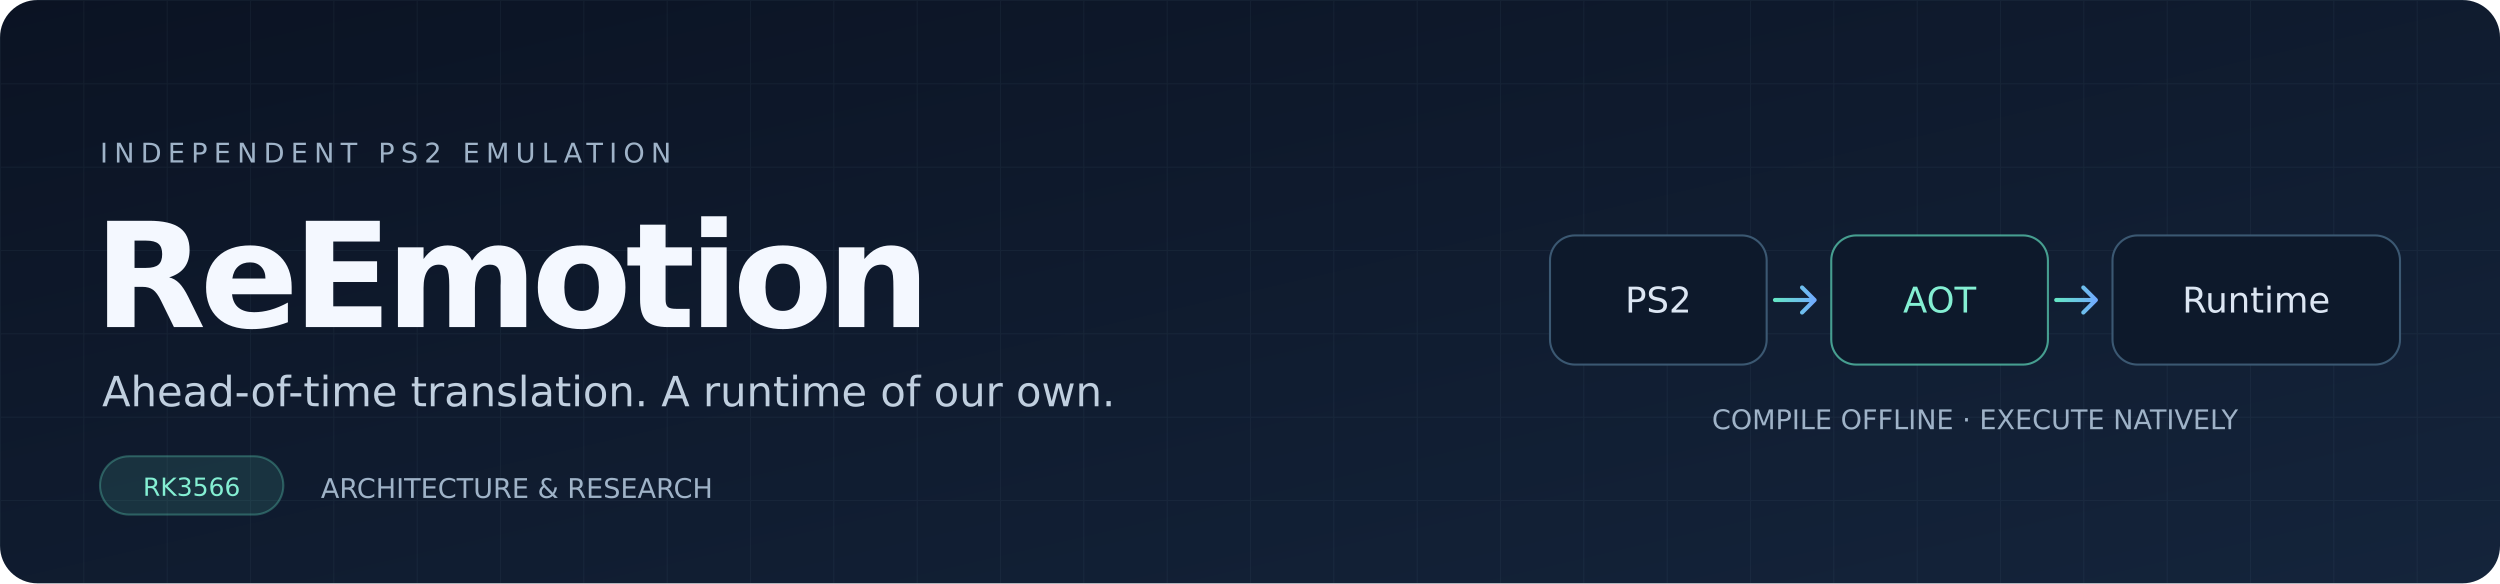
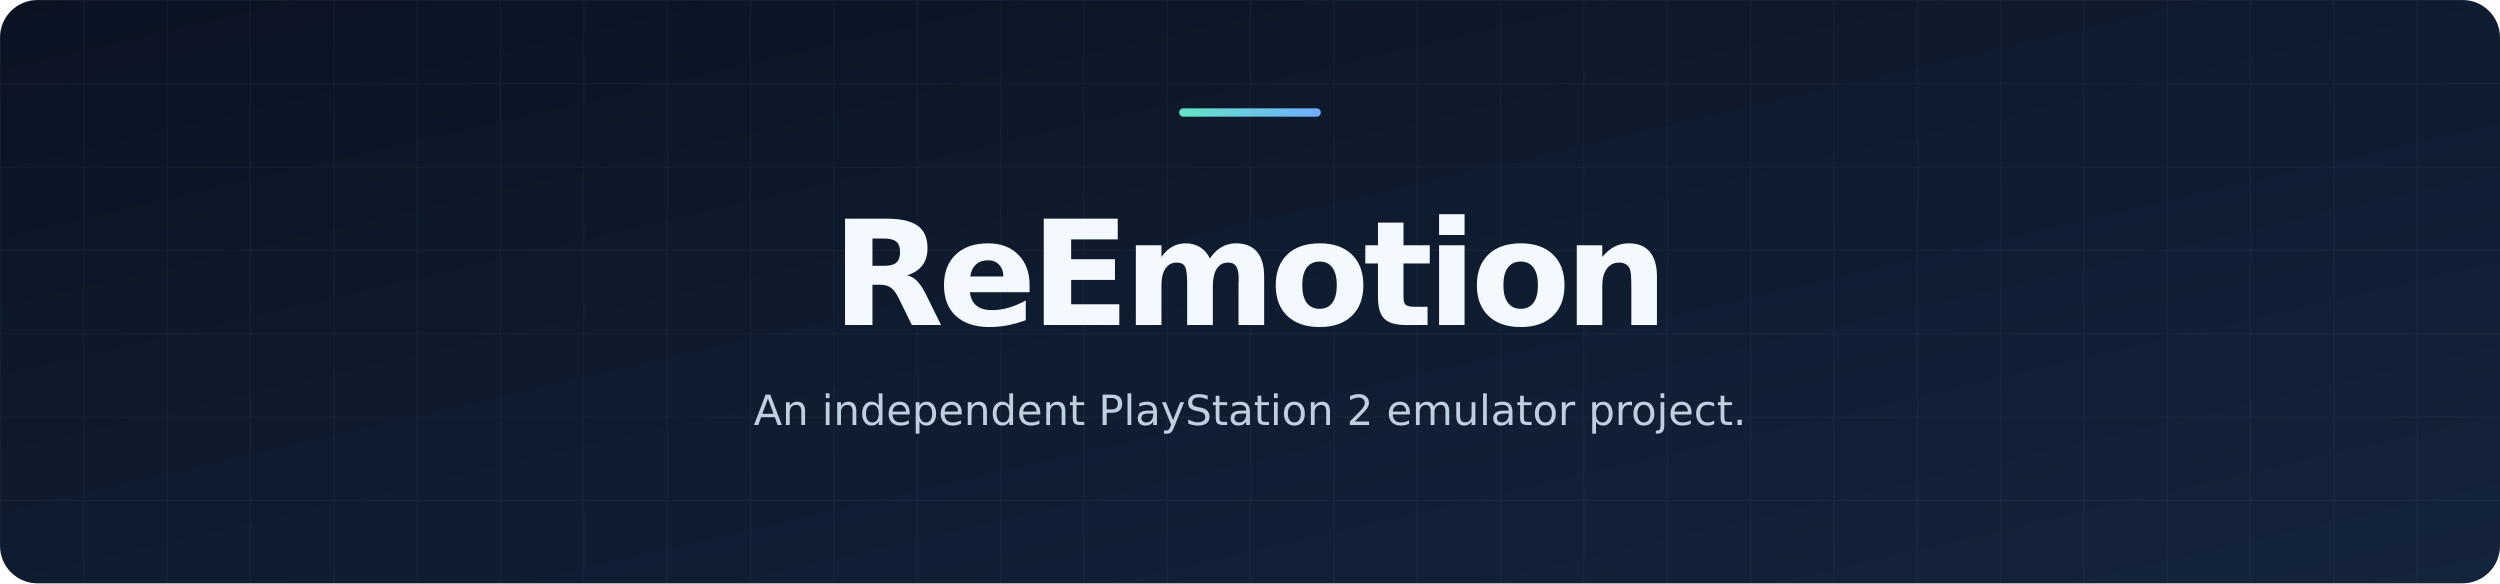
<svg xmlns="http://www.w3.org/2000/svg" width="1200" height="280" viewBox="0 0 1200 280" role="img" aria-labelledby="title desc">
  <defs>
    <linearGradient id="bg" x1="0" y1="0" x2="1" y2="1">
      <stop stop-color="#0b1323" />
      <stop offset="1" stop-color="#14243b" />
    </linearGradient>
    <linearGradient id="accent" x1="0" y1="0" x2="1" y2="0">
      <stop stop-color="#64e5c5" />
      <stop offset="1" stop-color="#72acff" />
    </linearGradient>
    <pattern id="grid" width="40" height="40" patternUnits="userSpaceOnUse">
      <path d="M40 0H0V40" fill="none" stroke="#9eb9d0" stroke-opacity=".055" />
    </pattern>
  </defs>
  <rect width="1200" height="280" rx="18" fill="url(#bg)" />
  <rect width="1200" height="280" rx="18" fill="url(#grid)" />
-   <path d="M38 38H106" stroke="url(#accent)" stroke-width="4" stroke-linecap="round" />
-   <text x="48" y="78" fill="#9fb3c8" font-family="DejaVu Sans, Arial, sans-serif" font-size="13" letter-spacing="3">INDEPENDENT PS2 EMULATION</text>
-   <text x="45" y="157" fill="#f4f8ff" font-family="DejaVu Sans, Arial, sans-serif" font-size="70" font-weight="700" letter-spacing="-3">ReEmotion</text>
-   <text x="49" y="195" fill="#c0cfdf" font-family="DejaVu Sans, Arial, sans-serif" font-size="20">Ahead-of-time translation. A runtime of our own.</text>
-   <rect x="48" y="219" width="88" height="28" rx="14" fill="#64e5c5" fill-opacity=".12" stroke="#64e5c5" stroke-opacity=".3" />
-   <text x="92" y="238" fill="#84efd3" font-family="DejaVu Sans, Arial, sans-serif" font-size="12" text-anchor="middle">RK3566</text>
-   <text x="154" y="239" fill="#9fb3c8" font-family="DejaVu Sans, Arial, sans-serif" font-size="13">ARCHITECTURE &amp; RESEARCH</text>
-   <g fill="#0d192b" stroke="#3b5872">
-     <rect x="744" y="113" width="104" height="62" rx="12" />
-     <rect x="879" y="113" width="104" height="62" rx="12" stroke="#64e5c5" stroke-opacity=".65" />
-     <rect x="1014" y="113" width="138" height="62" rx="12" />
-   </g>
-   <g fill="none" stroke="url(#accent)" stroke-width="2" stroke-linecap="round" stroke-linejoin="round">
-     <path d="M852 144H871M865 138L871 144L865 150" />
-     <path d="M987 144H1006M1000 138L1006 144L1000 150" />
-   </g>
-   <g font-family="DejaVu Sans, Arial, sans-serif" font-size="17" text-anchor="middle">
-     <text x="796" y="150" fill="#dce6f3">PS2</text>
-     <text x="931" y="150" fill="#84efd3">AOT</text>
-     <text x="1083" y="150" fill="#dce6f3">Runtime</text>
-   </g>
-   <text x="948" y="206" fill="#9fb3c8" font-family="DejaVu Sans, Arial, sans-serif" font-size="13" text-anchor="middle">COMPILE OFFLINE · EXECUTE NATIVELY</text>
+   <rect x="566" y="52" width="68" height="4" rx="2" fill="url(#accent)" />
+   <text x="600" y="156" fill="#f4f8ff" font-family="DejaVu Sans, Arial, sans-serif" font-size="70" font-weight="700" letter-spacing="-3" text-anchor="middle">ReEmotion</text>
+   <text x="600" y="204" fill="#c0cfdf" font-family="DejaVu Sans, Arial, sans-serif" font-size="20" text-anchor="middle">An independent PlayStation 2 emulator project.</text>
</svg>
